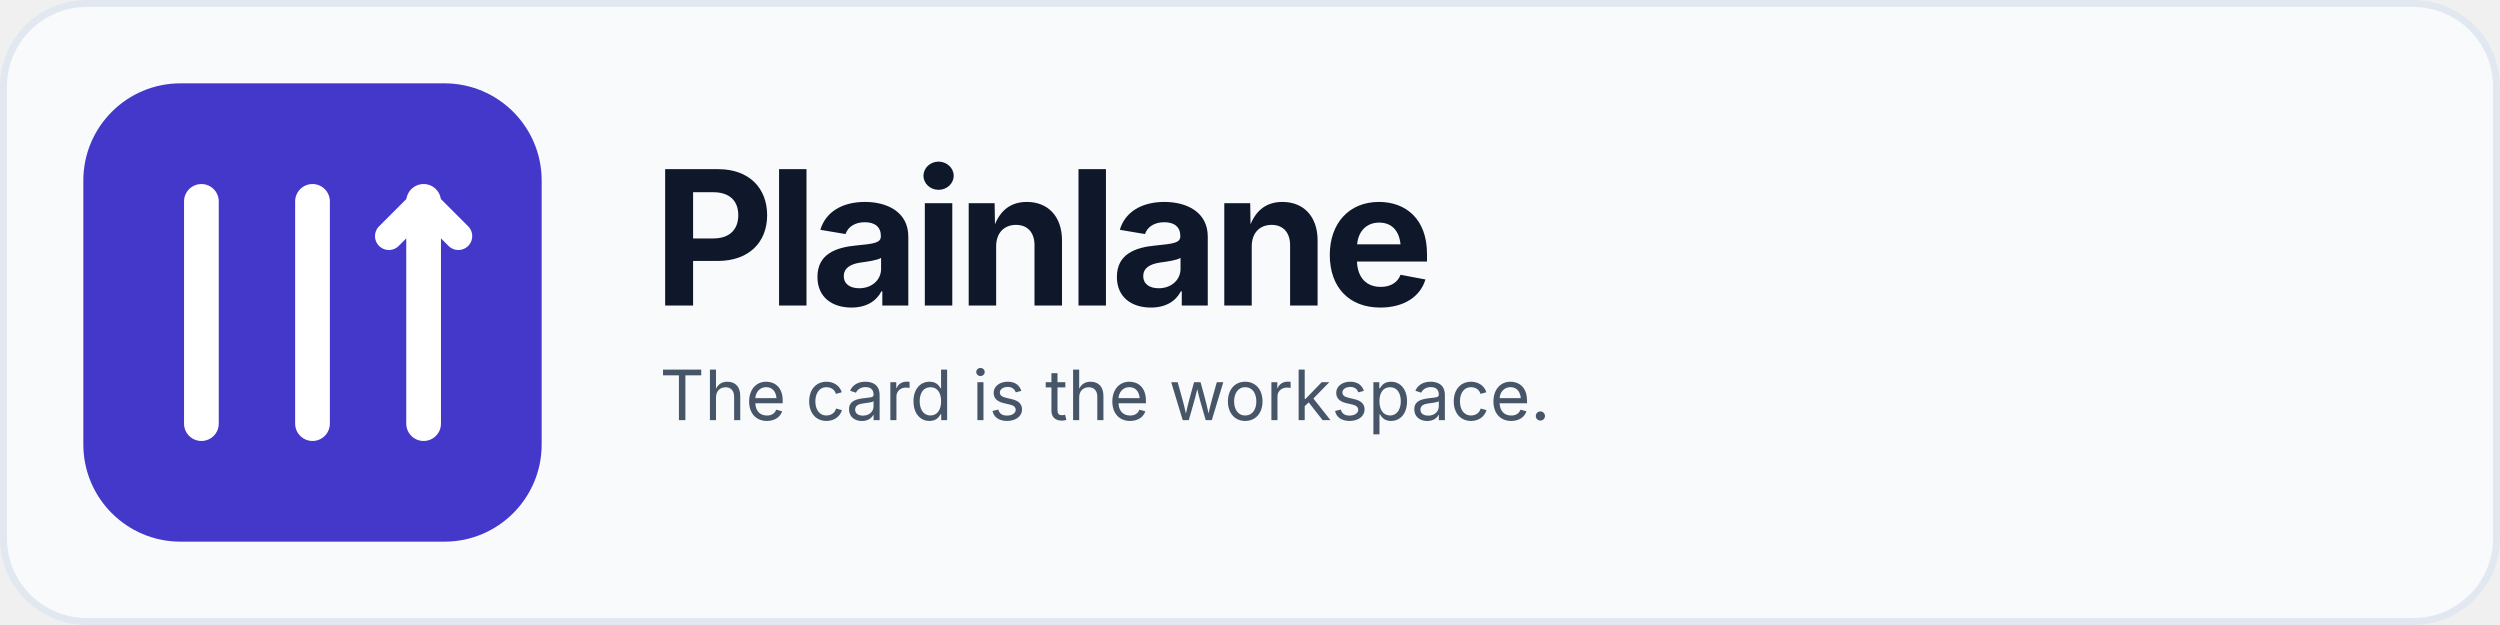
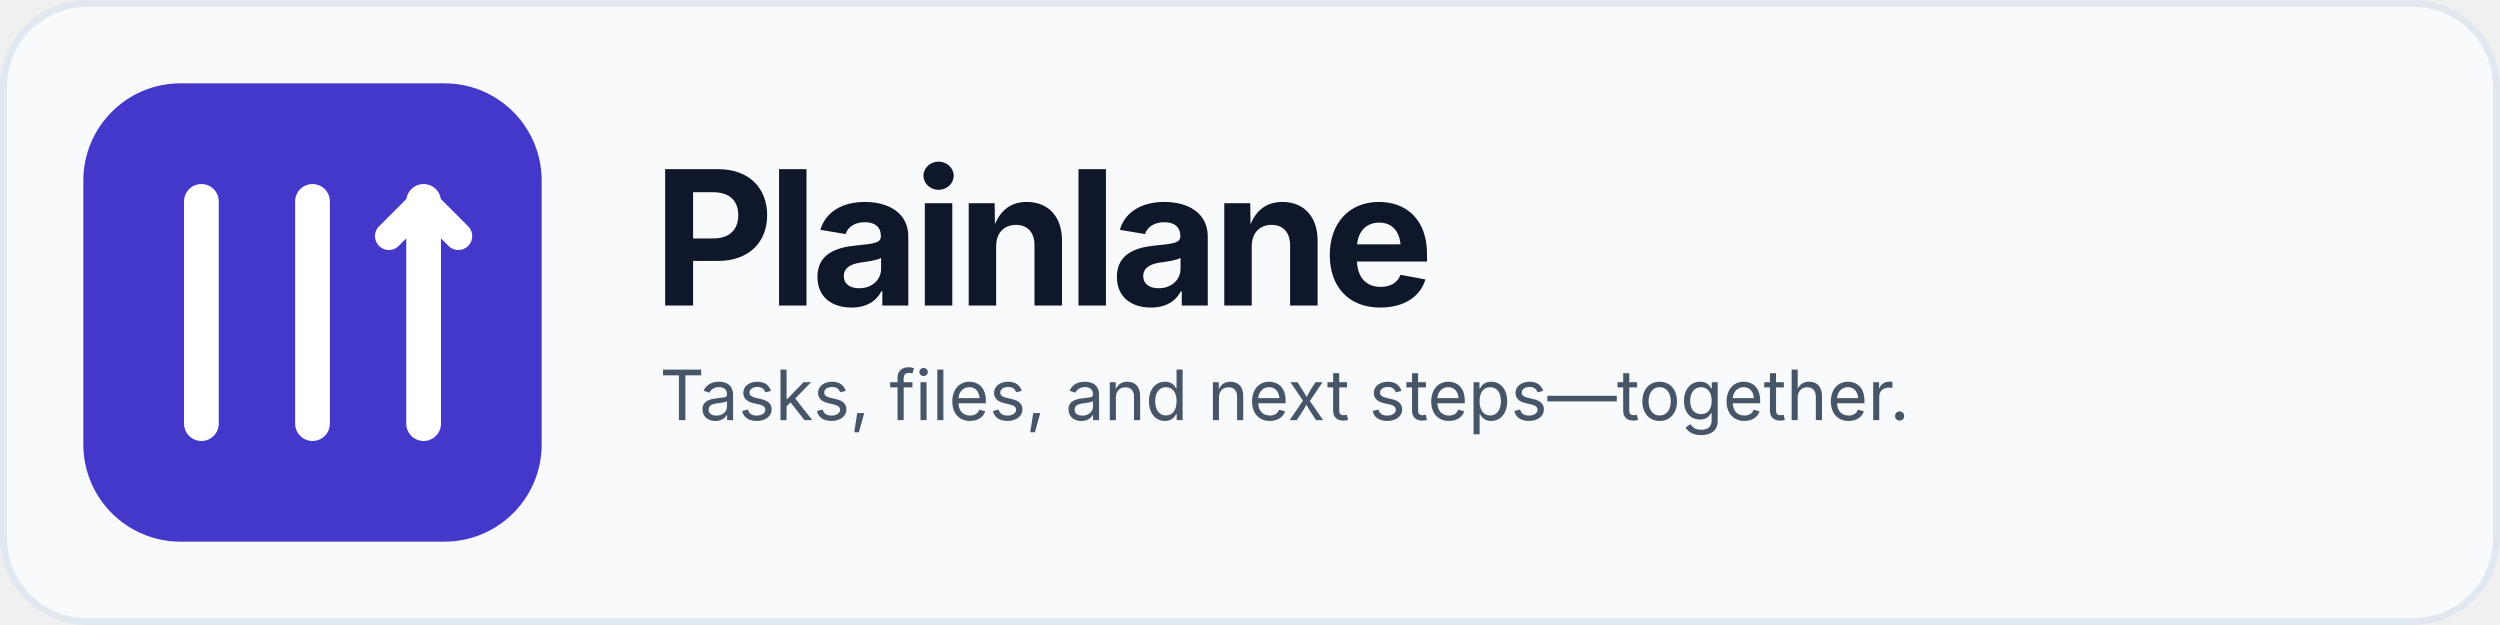
<svg xmlns="http://www.w3.org/2000/svg" viewBox="0 0 720 180" role="img" aria-labelledby="title description">
  <rect x="1" y="1" width="718" height="178" rx="24" fill="#f8fafc" stroke="#e2e8f0" stroke-width="2" />
  <rect x="24" y="24" width="132" height="132" rx="28" fill="#4338ca" />
  <path d="M58 122V58M90 122V58M122 122V58" fill="none" stroke="#fff" stroke-width="10" stroke-linecap="round" />
  <path d="m112 68 10-10 10 10" fill="none" stroke="#fff" stroke-width="8" stroke-linecap="round" stroke-linejoin="round" />
  <text x="188" y="88" fill="#0f172a" font-family="-apple-system, BlinkMacSystemFont, Segoe UI, sans-serif" font-size="54" font-weight="750" letter-spacing="-2">Plainlane</text>
-   <text x="190" y="121" fill="#475569" font-family="-apple-system, BlinkMacSystemFont, Segoe UI, sans-serif" font-size="20">The card is the workspace.</text>
+   <text x="190" y="121" fill="#475569" font-family="-apple-system, BlinkMacSystemFont, Segoe UI, sans-serif" font-size="20">Tasks, files, and next steps—together.</text>
</svg>
